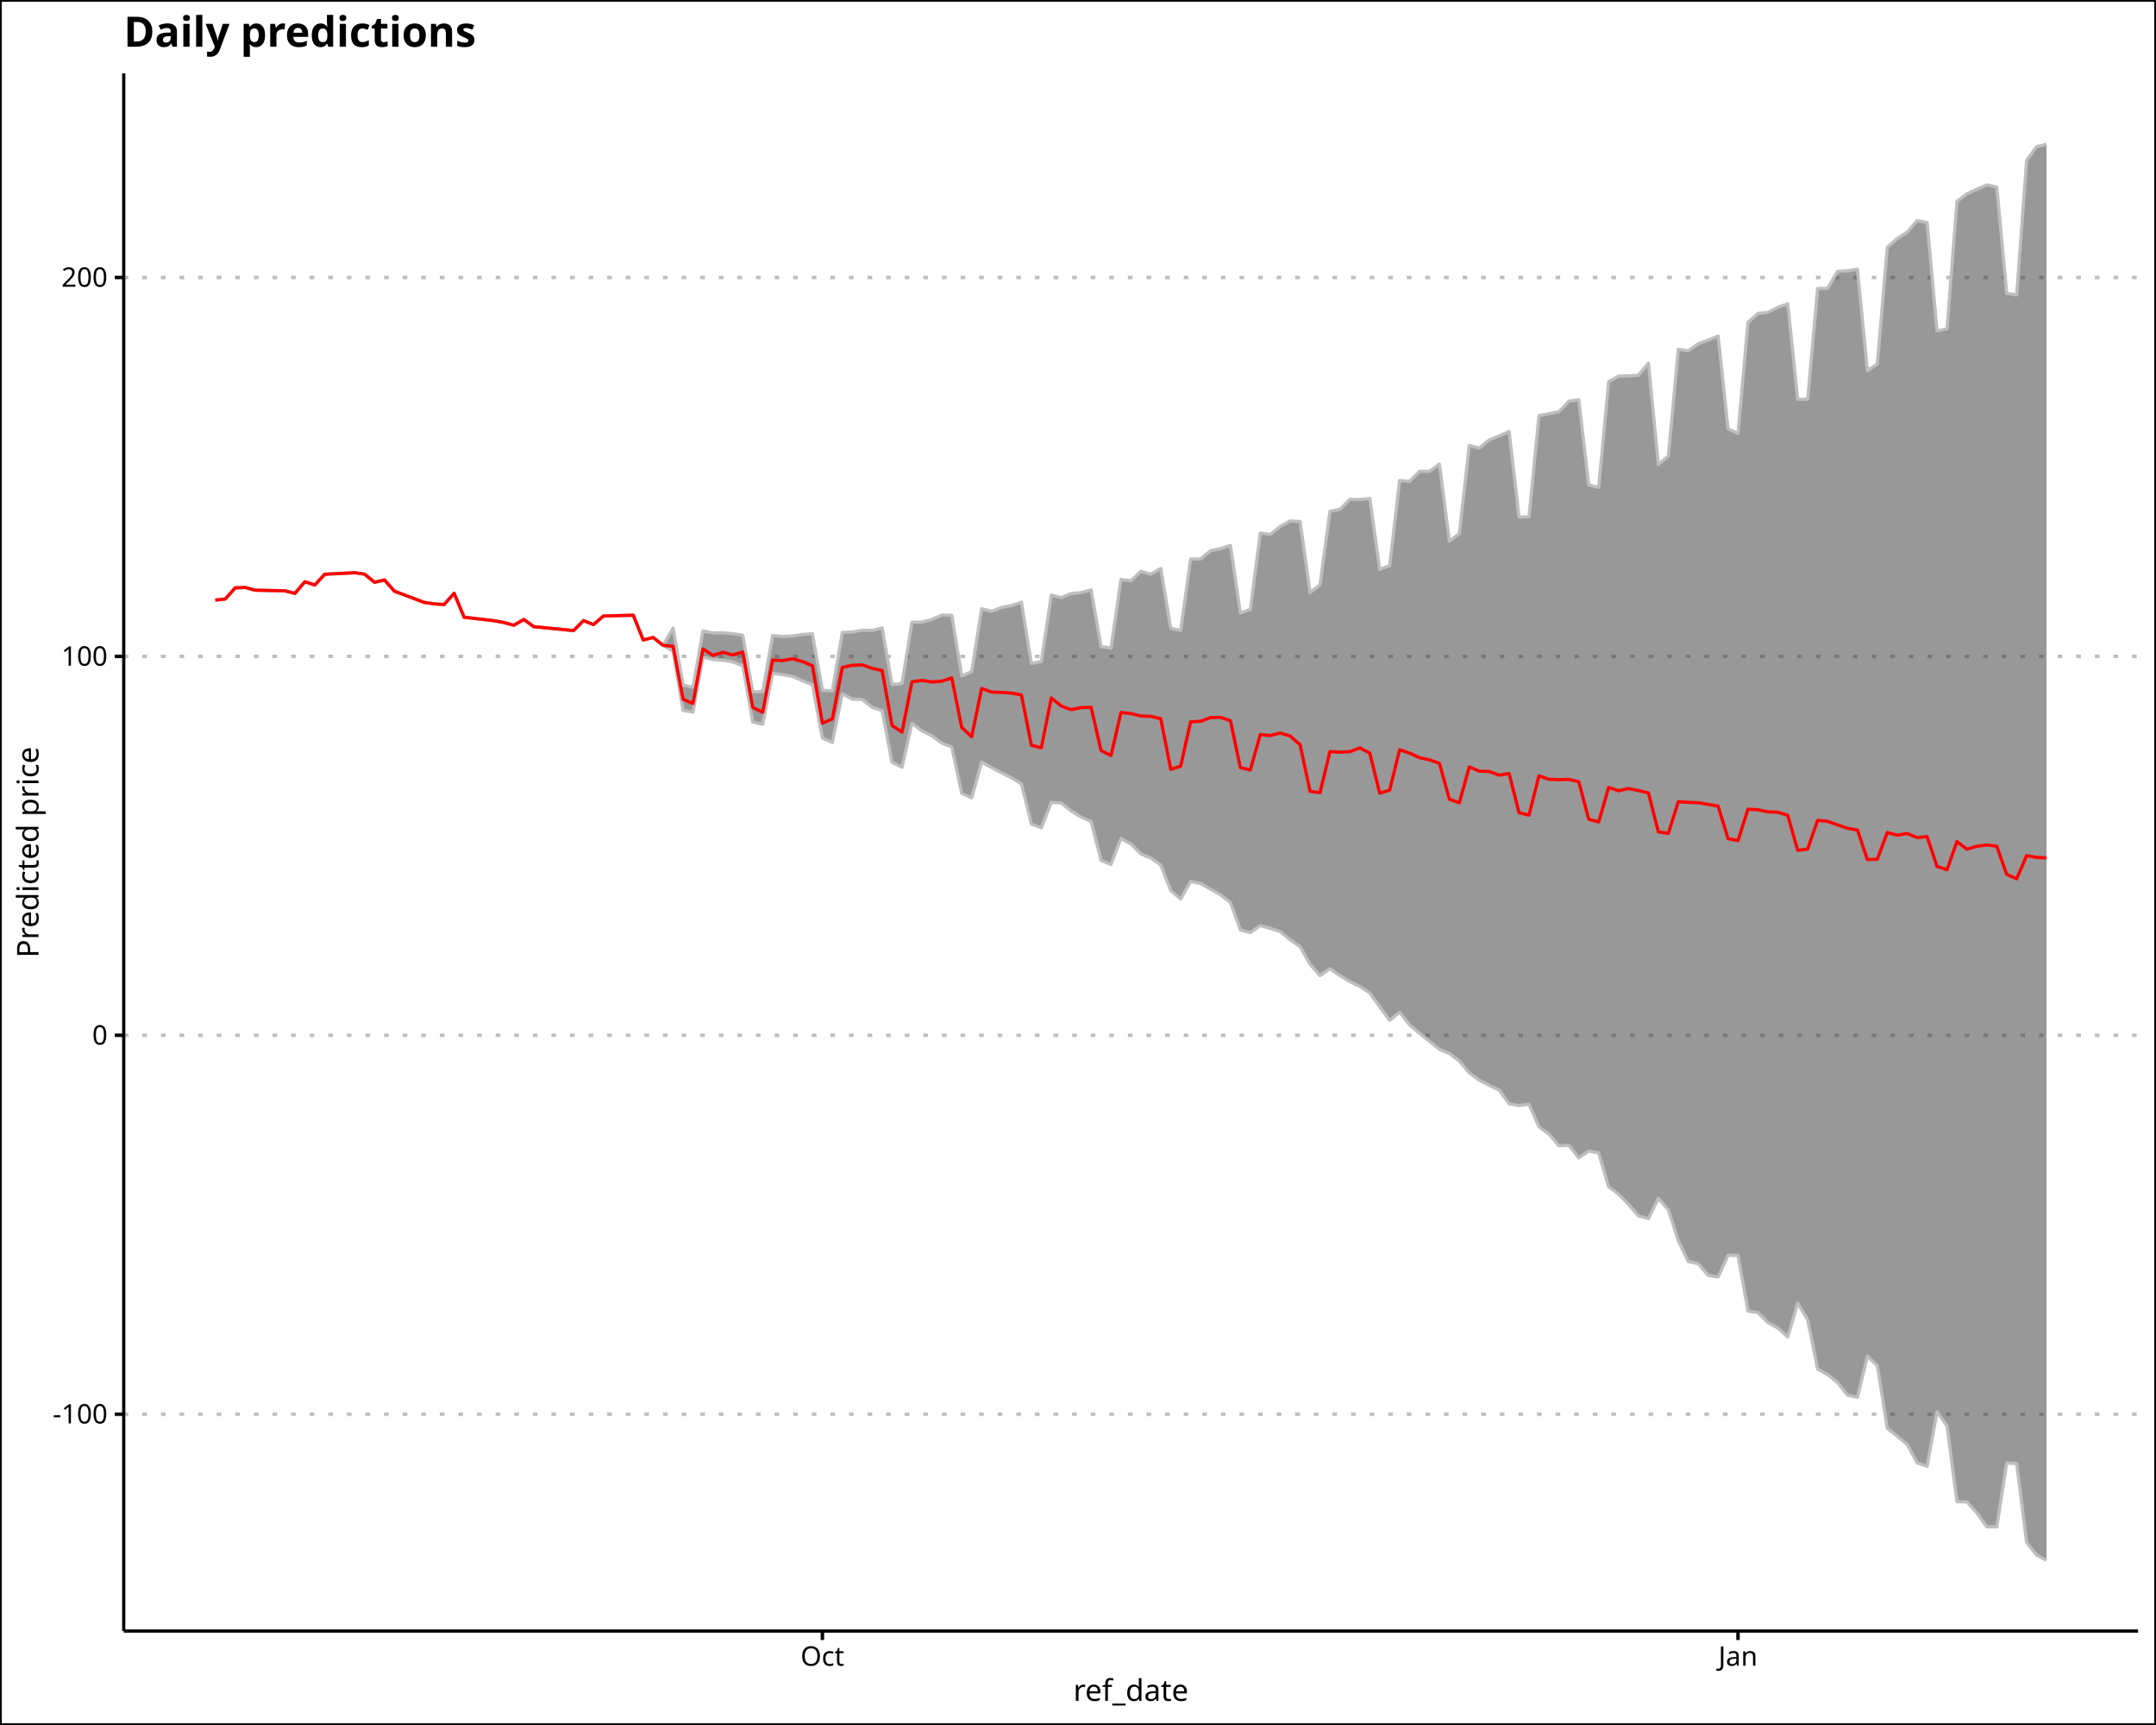
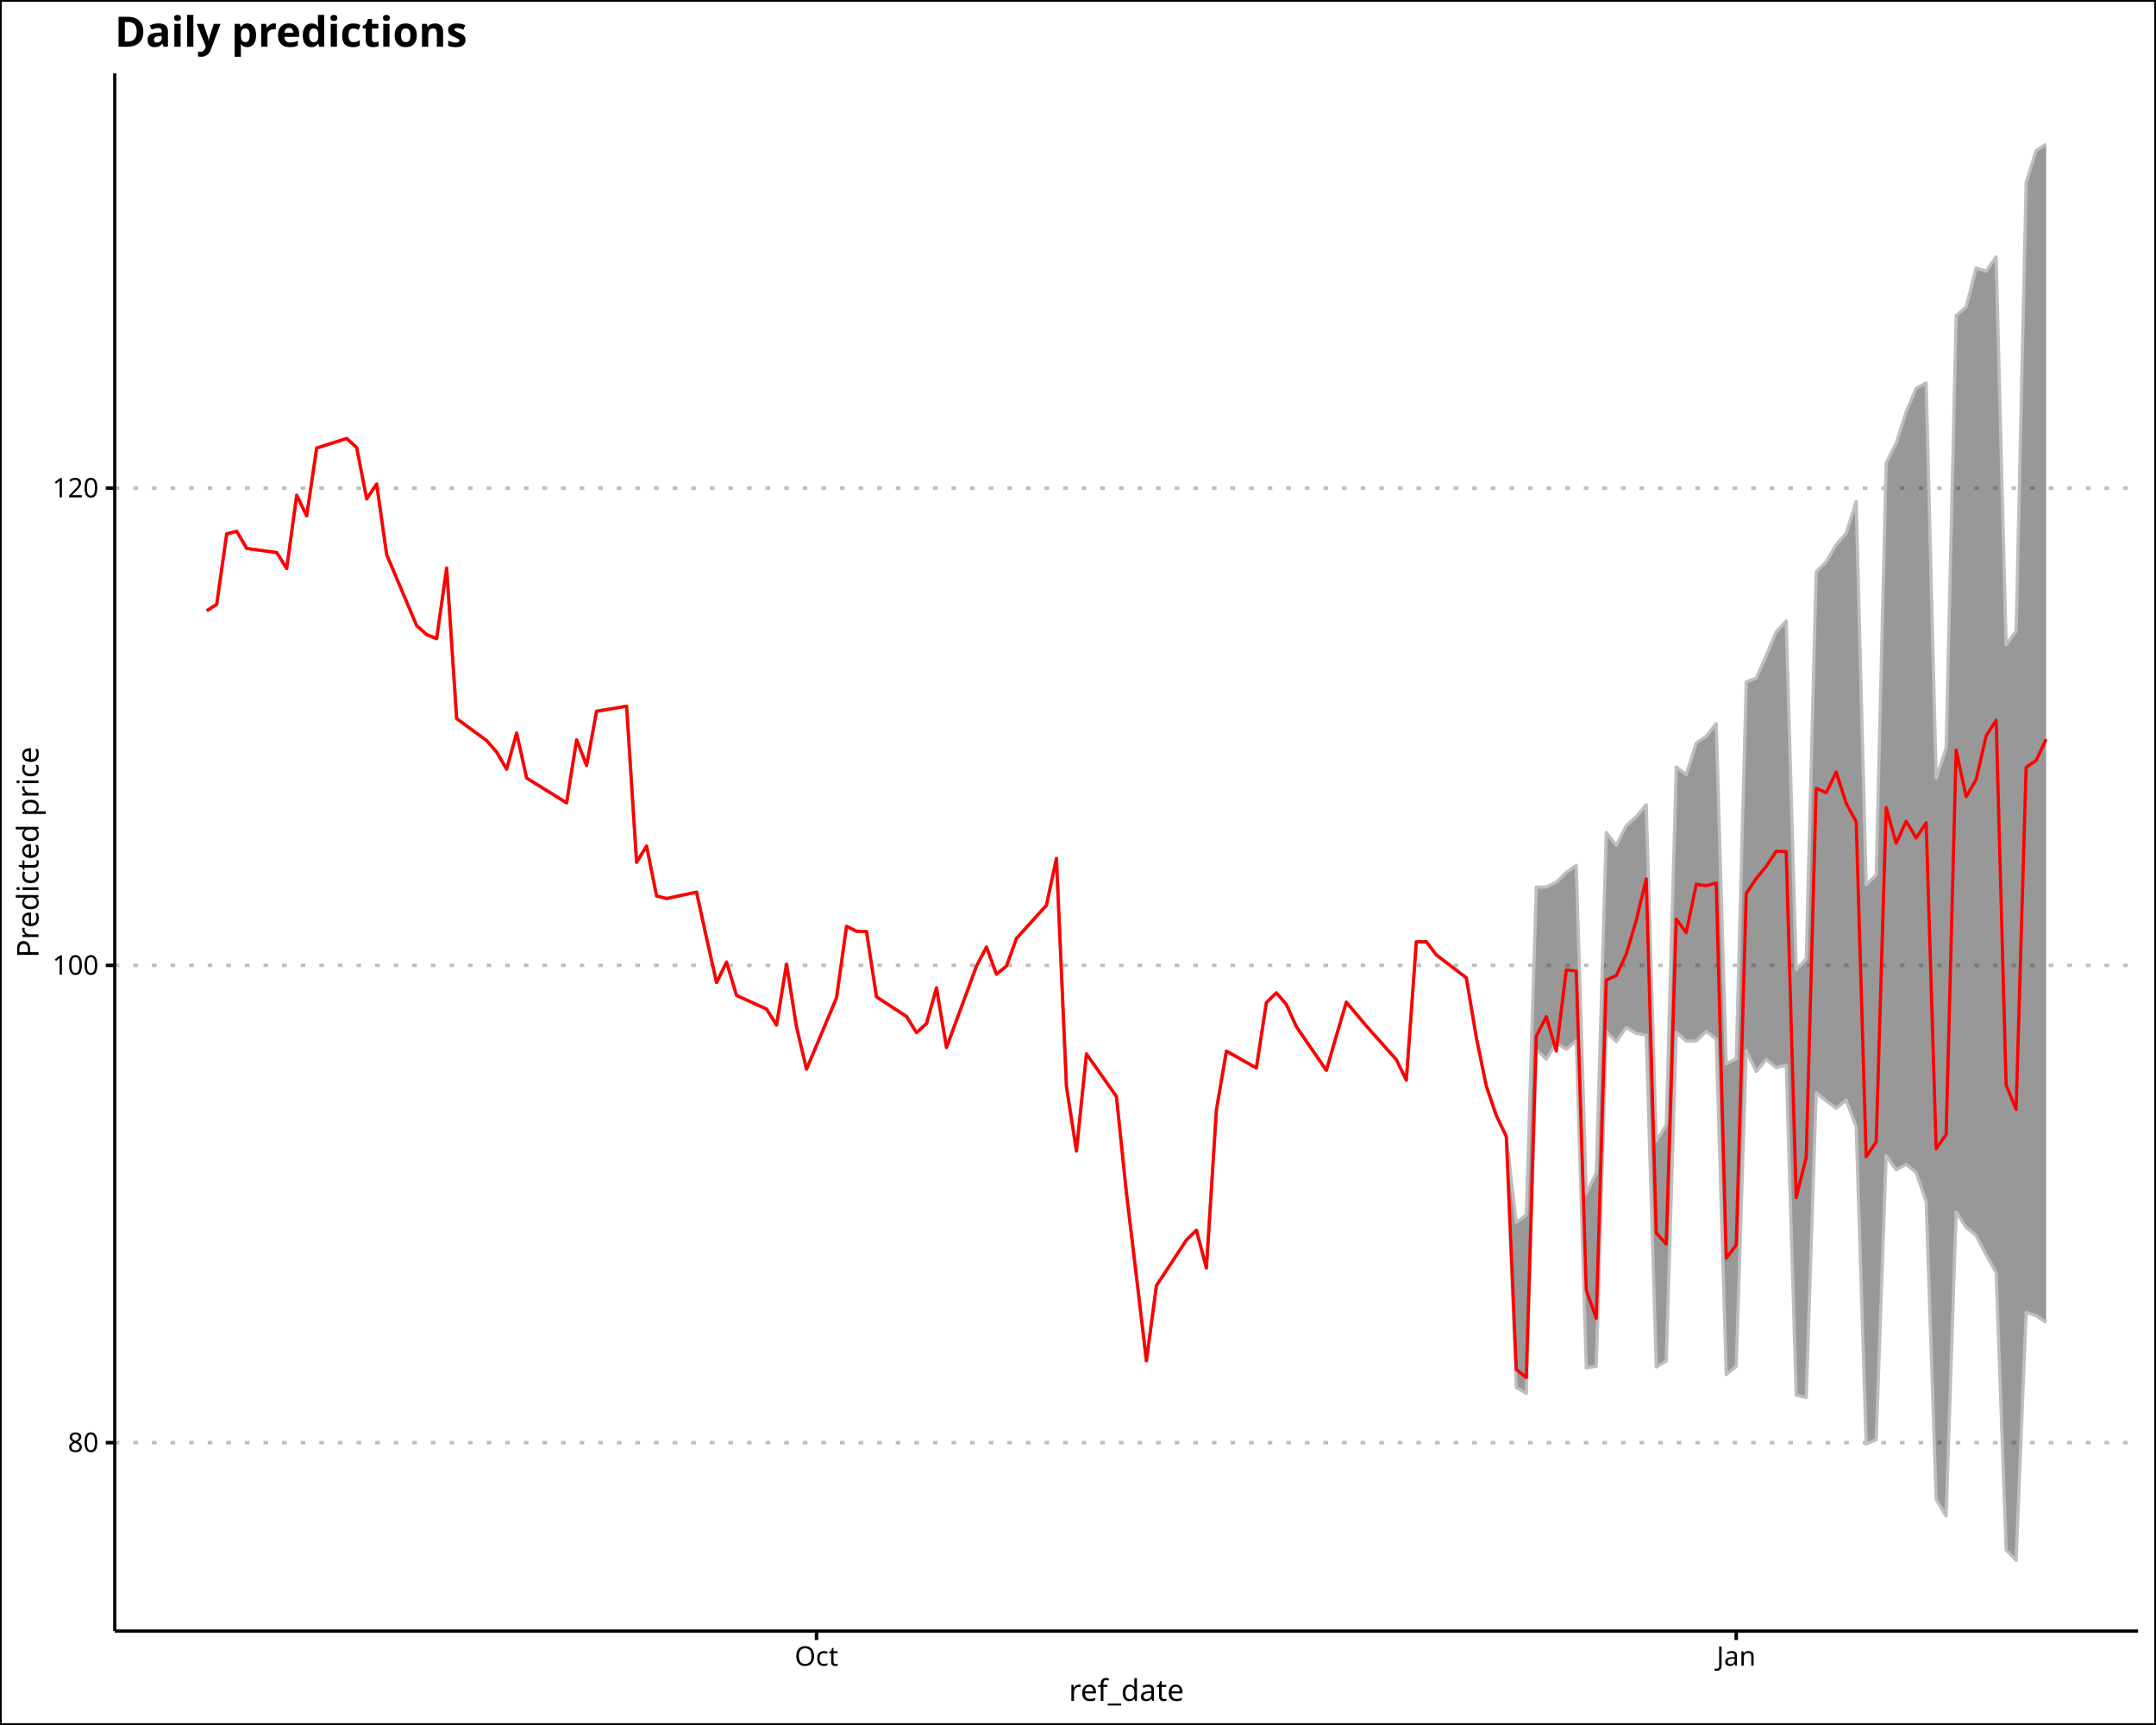
<svg xmlns="http://www.w3.org/2000/svg" class="svglite" data-engine-version="2.0" width="720.00pt" height="576.00pt" viewBox="0 0 720.00 576.00">
  <defs>
    <style type="text/css">
    .svglite line, .svglite polyline, .svglite polygon, .svglite path, .svglite rect, .svglite circle {
      fill: none;
      stroke: #000000;
      stroke-linecap: round;
      stroke-linejoin: round;
      stroke-miterlimit: 10.00;
    }
  </style>
  </defs>
  <rect width="100%" height="100%" style="stroke: none; fill: #FFFFFF;" />
  <defs>
    <clipPath id="cpMC4wMHw3MjAuMDB8MC4wMHw1NzYuMDA=">
      <rect x="0.00" y="0.00" width="720.00" height="576.00" />
    </clipPath>
  </defs>
  <g clip-path="url(#cpMC4wMHw3MjAuMDB8MC4wMHw1NzYuMDA=)">
    <rect x="-0" y="0.00" width="720.00" height="576.00" style="stroke-width: 1.16; fill: #FFFFFF;" />
  </g>
  <defs>
-     <clipPath id="cpNDEuMzJ8NzE0LjAyfDI0LjUwfDU0NC42Mw==">
-       <rect x="41.32" y="24.50" width="672.70" height="520.14" />
+     <clipPath id="cpMzguMzJ8NzE0LjAyfDI0LjUwfDU0NC42Mw==">
+       <rect x="38.32" y="24.50" width="675.70" height="520.14" />
    </clipPath>
  </defs>
-   <g clip-path="url(#cpNDEuMzJ8NzE0LjAyfDI0LjUwfDU0NC42Mw==)">
-     <polyline points="41.32,472.22 714.02,472.22 " style="stroke-width: 1.16; stroke: #BEBEBE; stroke-dasharray: 1.55,4.66; stroke-linecap: butt;" />
-     <polyline points="41.32,345.70 714.02,345.70 " style="stroke-width: 1.16; stroke: #BEBEBE; stroke-dasharray: 1.55,4.66; stroke-linecap: butt;" />
-     <polyline points="41.32,219.18 714.02,219.18 " style="stroke-width: 1.16; stroke: #BEBEBE; stroke-dasharray: 1.55,4.66; stroke-linecap: butt;" />
-     <polyline points="41.32,92.65 714.02,92.65 " style="stroke-width: 1.16; stroke: #BEBEBE; stroke-dasharray: 1.55,4.66; stroke-linecap: butt;" />
-     <polygon points="71.90,200.38 75.22,200.03 78.54,196.30 81.87,196.16 85.19,197.07 95.16,197.29 98.49,198.14 101.81,194.25 105.13,195.34 108.46,191.75 118.43,191.24 121.75,191.72 125.07,194.44 128.40,193.66 131.72,197.40 141.69,201.16 145.02,201.64 148.34,201.86 151.66,198.11 154.99,206.10 164.96,207.26 168.28,207.87 171.61,208.78 174.93,206.85 178.25,209.25 191.55,210.56 194.87,207.22 198.19,208.57 201.52,205.70 211.49,205.44 214.81,213.71 218.14,212.85 221.46,215.50 224.78,209.69 228.11,228.80 231.43,229.47 234.75,210.68 238.08,211.35 241.40,211.28 244.73,211.59 248.05,212.09 251.37,231.02 254.70,230.93 258.02,212.18 261.34,212.52 264.67,212.37 267.99,211.85 271.31,211.62 274.64,230.48 277.96,230.71 281.29,211.18 284.61,211.02 287.93,210.44 291.26,210.52 294.58,209.66 297.90,228.57 301.23,228.25 304.55,207.75 307.87,207.74 311.20,206.83 314.52,205.38 317.85,205.47 321.17,225.71 324.49,224.23 327.82,203.27 331.14,204.12 334.46,202.84 337.79,202.22 341.11,201.10 344.43,221.56 347.76,220.89 351.08,198.72 354.41,199.57 357.73,198.19 361.05,197.89 364.38,196.96 367.70,215.91 371.02,216.41 374.35,193.50 377.67,193.91 380.99,190.79 384.32,191.74 387.64,189.80 390.97,209.77 394.29,210.55 397.61,186.68 400.94,186.66 404.26,183.86 407.58,183.23 410.91,182.12 414.23,204.68 417.55,203.47 420.88,177.97 424.20,178.43 427.53,175.81 430.85,173.95 434.17,174.15 437.50,197.83 440.82,195.32 444.14,170.76 447.47,170.06 450.79,166.77 454.11,166.80 457.44,166.44 460.76,190.13 464.09,188.86 467.41,160.43 470.73,160.77 474.06,157.39 477.38,157.37 480.70,155.01 484.03,180.70 487.35,178.18 490.67,148.73 494.00,149.63 497.32,146.89 500.65,145.60 503.97,144.07 507.29,172.66 510.62,172.56 513.94,138.76 517.26,138.17 520.59,137.51 523.91,133.98 527.23,133.46 530.56,161.92 533.88,162.75 537.21,127.46 540.53,125.62 543.85,125.51 547.18,125.30 550.50,121.24 553.82,155.12 557.15,152.25 560.47,116.60 563.79,117.15 567.12,114.80 570.44,113.57 573.77,112.21 577.09,143.21 580.41,144.71 583.74,107.64 587.06,104.68 590.38,104.30 593.71,102.62 597.03,101.43 600.35,133.35 603.68,133.28 607.00,96.33 610.32,96.32 613.65,90.62 616.97,90.43 620.30,89.89 623.62,123.81 626.94,121.51 630.27,82.56 633.59,79.64 636.91,77.53 640.24,73.70 643.56,74.33 646.88,110.46 650.21,109.79 653.53,67.29 656.86,64.72 660.18,63.16 663.50,61.72 666.83,62.49 670.15,97.98 673.47,98.47 676.80,53.54 680.12,49.00 683.44,48.14 683.44,520.99 680.12,519.24 676.80,515.07 673.47,488.65 670.15,488.54 666.83,509.84 663.50,509.84 660.18,505.23 656.86,501.52 653.53,501.42 650.21,476.15 646.88,471.40 643.56,489.62 640.24,488.46 636.91,482.35 633.59,479.59 630.27,476.96 626.94,456.01 623.62,452.86 620.30,466.56 616.97,465.86 613.65,461.66 610.32,458.99 607.00,457.18 603.68,440.69 600.35,435.14 597.03,446.42 593.71,443.43 590.38,441.60 587.06,438.28 583.74,437.78 580.41,419.15 577.09,419.17 573.77,426.38 570.44,425.87 567.12,421.98 563.79,421.21 560.47,414.32 557.15,403.94 553.82,400.13 550.50,406.89 547.18,406.02 543.85,402.15 540.53,398.75 537.21,396.31 533.88,385.02 530.56,384.34 527.23,386.61 523.91,382.43 520.59,382.58 517.26,378.67 513.94,376.27 510.62,368.72 507.29,369.16 503.97,368.55 500.65,364.02 497.32,362.39 494.00,360.65 490.67,358.25 487.35,354.28 484.03,351.78 480.70,350.39 477.38,347.71 474.06,345.03 470.73,342.23 467.41,338.00 464.09,340.69 460.76,336.18 457.44,331.57 454.11,329.37 450.79,327.78 447.47,325.76 444.14,323.44 440.82,325.79 437.50,321.98 434.17,316.11 430.85,313.83 427.53,311.05 424.20,310.00 420.88,309.02 417.55,311.40 414.23,310.49 410.91,301.34 407.58,298.80 404.26,296.91 400.94,295.01 397.61,294.31 394.29,300.18 390.97,297.37 387.64,288.83 384.32,286.51 380.99,285.15 377.67,281.80 374.35,279.96 371.02,288.65 367.70,287.27 364.38,274.32 361.05,272.84 357.73,270.79 354.41,268.14 351.08,267.95 347.76,276.41 344.43,275.17 341.11,261.73 337.79,259.75 334.46,258.02 331.14,256.31 327.82,254.47 324.49,266.44 321.17,264.93 317.85,249.42 314.52,248.13 311.20,245.69 307.87,244.04 304.55,241.53 301.23,256.21 297.90,254.53 294.58,237.29 291.26,236.20 287.93,233.55 284.61,233.45 281.29,231.66 277.96,247.94 274.64,246.43 271.31,228.66 267.99,227.35 264.67,225.87 261.34,225.30 258.02,224.82 254.70,241.87 251.37,241.03 248.05,222.30 244.73,221.03 241.40,220.44 238.08,220.24 234.75,219.40 231.43,237.81 228.11,237.18 224.78,217.46 221.46,215.50 218.14,212.85 214.81,213.71 211.49,205.44 201.52,205.70 198.19,208.57 194.87,207.22 191.55,210.56 178.25,209.25 174.93,206.85 171.61,208.78 168.28,207.87 164.96,207.26 154.99,206.10 151.66,198.11 148.34,201.86 145.02,201.64 141.69,201.16 131.72,197.40 128.40,193.66 125.07,194.44 121.75,191.72 118.43,191.24 108.46,191.75 105.13,195.34 101.81,194.25 98.49,198.14 95.16,197.29 85.19,197.07 81.87,196.16 78.54,196.30 75.22,200.03 71.90,200.38 " style="stroke-width: 0.00; stroke: none; stroke-linecap: butt; fill: #333333; fill-opacity: 0.50;" />
-     <polyline points="71.90,200.38 75.22,200.03 78.54,196.30 81.87,196.16 85.19,197.07 95.16,197.29 98.49,198.14 101.81,194.25 105.13,195.34 108.46,191.75 118.43,191.24 121.75,191.72 125.07,194.44 128.40,193.66 131.72,197.40 141.69,201.16 145.02,201.64 148.34,201.86 151.66,198.11 154.99,206.10 164.96,207.26 168.28,207.87 171.61,208.78 174.93,206.85 178.25,209.25 191.55,210.56 194.87,207.22 198.19,208.57 201.52,205.70 211.49,205.44 214.81,213.71 218.14,212.85 221.46,215.50 224.78,209.69 228.11,228.80 231.43,229.47 234.75,210.68 238.08,211.35 241.40,211.28 244.73,211.59 248.05,212.09 251.37,231.02 254.70,230.93 258.02,212.18 261.34,212.52 264.67,212.37 267.99,211.85 271.31,211.62 274.64,230.48 277.96,230.71 281.29,211.18 284.61,211.02 287.93,210.44 291.26,210.52 294.58,209.66 297.90,228.57 301.23,228.25 304.55,207.75 307.87,207.74 311.20,206.83 314.52,205.38 317.85,205.47 321.17,225.71 324.49,224.23 327.82,203.27 331.14,204.12 334.46,202.84 337.79,202.22 341.11,201.10 344.43,221.56 347.76,220.89 351.08,198.72 354.41,199.57 357.73,198.19 361.05,197.89 364.38,196.96 367.70,215.91 371.02,216.41 374.35,193.50 377.67,193.91 380.99,190.79 384.32,191.74 387.64,189.80 390.97,209.77 394.29,210.55 397.61,186.68 400.94,186.66 404.26,183.86 407.58,183.23 410.91,182.12 414.23,204.68 417.55,203.47 420.88,177.97 424.20,178.43 427.53,175.81 430.85,173.95 434.17,174.15 437.50,197.83 440.82,195.32 444.14,170.76 447.47,170.06 450.79,166.77 454.11,166.80 457.44,166.44 460.76,190.13 464.09,188.86 467.41,160.43 470.73,160.77 474.06,157.39 477.38,157.37 480.70,155.01 484.03,180.70 487.35,178.18 490.67,148.73 494.00,149.63 497.32,146.89 500.65,145.60 503.97,144.07 507.29,172.66 510.62,172.56 513.94,138.76 517.26,138.17 520.59,137.51 523.91,133.98 527.23,133.46 530.56,161.92 533.88,162.75 537.21,127.46 540.53,125.62 543.85,125.51 547.18,125.30 550.50,121.24 553.82,155.12 557.15,152.25 560.47,116.60 563.79,117.15 567.12,114.80 570.44,113.57 573.77,112.21 577.09,143.21 580.41,144.71 583.74,107.64 587.06,104.68 590.38,104.30 593.71,102.62 597.03,101.43 600.35,133.35 603.68,133.28 607.00,96.33 610.32,96.32 613.65,90.62 616.97,90.43 620.30,89.89 623.62,123.81 626.94,121.51 630.27,82.56 633.59,79.64 636.91,77.53 640.24,73.70 643.56,74.33 646.88,110.46 650.21,109.79 653.53,67.29 656.86,64.72 660.18,63.16 663.50,61.72 666.83,62.49 670.15,97.98 673.47,98.47 676.80,53.54 680.12,49.00 683.44,48.14 " style="stroke-width: 1.07; stroke: none; stroke-linecap: butt;" />
-     <polyline points="683.44,520.99 680.12,519.24 676.80,515.07 673.47,488.65 670.15,488.54 666.83,509.84 663.50,509.84 660.18,505.23 656.86,501.52 653.53,501.42 650.21,476.15 646.88,471.40 643.56,489.62 640.24,488.46 636.91,482.35 633.59,479.59 630.27,476.96 626.94,456.01 623.62,452.86 620.30,466.56 616.97,465.86 613.65,461.66 610.32,458.99 607.00,457.18 603.68,440.69 600.35,435.14 597.03,446.42 593.71,443.43 590.38,441.60 587.06,438.28 583.74,437.78 580.41,419.15 577.09,419.17 573.77,426.38 570.44,425.87 567.12,421.98 563.79,421.21 560.47,414.32 557.15,403.94 553.82,400.13 550.50,406.89 547.18,406.02 543.85,402.15 540.53,398.75 537.21,396.31 533.88,385.02 530.56,384.34 527.23,386.61 523.91,382.43 520.59,382.58 517.26,378.67 513.94,376.27 510.62,368.72 507.29,369.16 503.97,368.55 500.65,364.02 497.32,362.39 494.00,360.65 490.67,358.25 487.35,354.28 484.03,351.78 480.70,350.39 477.38,347.71 474.06,345.03 470.73,342.23 467.41,338.00 464.09,340.69 460.76,336.18 457.44,331.57 454.11,329.37 450.79,327.78 447.47,325.76 444.14,323.44 440.82,325.79 437.50,321.98 434.17,316.11 430.85,313.83 427.53,311.05 424.20,310.00 420.88,309.02 417.55,311.40 414.23,310.49 410.91,301.34 407.58,298.80 404.26,296.91 400.94,295.01 397.61,294.31 394.29,300.18 390.97,297.37 387.64,288.83 384.32,286.51 380.99,285.15 377.67,281.80 374.35,279.96 371.02,288.65 367.70,287.27 364.38,274.32 361.05,272.84 357.73,270.79 354.41,268.14 351.08,267.95 347.76,276.41 344.43,275.17 341.11,261.73 337.79,259.75 334.46,258.02 331.14,256.31 327.82,254.47 324.49,266.44 321.17,264.93 317.85,249.42 314.52,248.13 311.20,245.69 307.87,244.04 304.55,241.53 301.23,256.21 297.90,254.53 294.58,237.29 291.26,236.20 287.93,233.55 284.61,233.45 281.29,231.66 277.96,247.94 274.64,246.43 271.31,228.66 267.99,227.35 264.67,225.87 261.34,225.30 258.02,224.82 254.70,241.87 251.37,241.03 248.05,222.30 244.73,221.03 241.40,220.44 238.08,220.24 234.75,219.40 231.43,237.81 228.11,237.18 224.78,217.46 221.46,215.50 218.14,212.85 214.81,213.71 211.49,205.44 201.52,205.70 198.19,208.57 194.87,207.22 191.55,210.56 178.25,209.25 174.93,206.85 171.61,208.78 168.28,207.87 164.96,207.26 154.99,206.10 151.66,198.11 148.34,201.86 145.02,201.64 141.69,201.16 131.72,197.40 128.40,193.66 125.07,194.44 121.75,191.72 118.43,191.24 108.46,191.75 105.13,195.34 101.81,194.25 98.49,198.14 95.16,197.29 85.19,197.07 81.87,196.16 78.54,196.30 75.22,200.03 71.90,200.38 " style="stroke-width: 1.07; stroke: none; stroke-linecap: butt;" />
-     <polyline points="71.90,200.38 75.22,200.03 78.54,196.30 81.87,196.16 85.19,197.07 95.16,197.29 98.49,198.14 101.81,194.25 105.13,195.34 108.46,191.75 118.43,191.24 121.75,191.72 125.07,194.44 128.40,193.66 131.72,197.40 141.69,201.16 145.02,201.64 148.34,201.86 151.66,198.11 154.99,206.10 164.96,207.26 168.28,207.87 171.61,208.78 174.93,206.85 178.25,209.25 191.55,210.56 194.87,207.22 198.19,208.57 201.52,205.70 211.49,205.44 214.81,213.71 218.14,212.85 221.46,215.50 224.78,217.46 228.11,237.18 231.43,237.81 234.75,219.40 238.08,220.24 241.40,220.44 244.73,221.03 248.05,222.30 251.37,241.03 254.70,241.87 258.02,224.82 261.34,225.30 264.67,225.87 267.99,227.35 271.31,228.66 274.64,246.43 277.96,247.94 281.29,231.66 284.61,233.45 287.93,233.55 291.26,236.20 294.58,237.29 297.90,254.53 301.23,256.21 304.55,241.53 307.87,244.04 311.20,245.69 314.52,248.13 317.85,249.42 321.17,264.93 324.49,266.44 327.82,254.47 331.14,256.31 334.46,258.02 337.79,259.75 341.11,261.73 344.43,275.17 347.76,276.41 351.08,267.95 354.41,268.14 357.73,270.79 361.05,272.84 364.38,274.32 367.70,287.27 371.02,288.65 374.35,279.96 377.67,281.80 380.99,285.15 384.32,286.51 387.64,288.83 390.97,297.37 394.29,300.18 397.61,294.31 400.94,295.01 404.26,296.91 407.58,298.80 410.91,301.34 414.23,310.49 417.55,311.40 420.88,309.02 424.20,310.00 427.53,311.05 430.85,313.83 434.17,316.11 437.50,321.98 440.82,325.79 444.14,323.44 447.47,325.76 450.79,327.78 454.11,329.37 457.44,331.57 460.76,336.18 464.09,340.69 467.41,338.00 470.73,342.23 474.06,345.03 477.38,347.71 480.70,350.39 484.03,351.78 487.35,354.28 490.67,358.25 494.00,360.65 497.32,362.39 500.65,364.02 503.97,368.55 507.29,369.16 510.62,368.72 513.94,376.27 517.26,378.67 520.59,382.58 523.91,382.43 527.23,386.61 530.56,384.34 533.88,385.02 537.21,396.31 540.53,398.75 543.85,402.15 547.18,406.02 550.50,406.89 553.82,400.13 557.15,403.94 560.47,414.32 563.79,421.21 567.12,421.98 570.44,425.87 573.77,426.38 577.09,419.17 580.41,419.15 583.74,437.78 587.06,438.28 590.38,441.60 593.71,443.43 597.03,446.42 600.35,435.14 603.68,440.69 607.00,457.18 610.32,458.99 613.65,461.66 616.97,465.86 620.30,466.56 623.62,452.86 626.94,456.01 630.27,476.96 633.59,479.59 636.91,482.35 640.24,488.46 643.56,489.62 646.88,471.40 650.21,476.15 653.53,501.42 656.86,501.52 660.18,505.23 663.50,509.84 666.83,509.84 670.15,488.54 673.47,488.65 676.80,515.07 680.12,519.24 683.44,520.99 " style="stroke-width: 1.07; stroke: #BEBEBE; stroke-linecap: butt;" />
-     <polyline points="71.90,200.38 75.22,200.03 78.54,196.30 81.87,196.16 85.19,197.07 95.16,197.29 98.49,198.14 101.81,194.25 105.13,195.34 108.46,191.75 118.43,191.24 121.75,191.72 125.07,194.44 128.40,193.66 131.72,197.40 141.69,201.16 145.02,201.64 148.34,201.86 151.66,198.11 154.99,206.10 164.96,207.26 168.28,207.87 171.61,208.78 174.93,206.85 178.25,209.25 191.55,210.56 194.87,207.22 198.19,208.57 201.52,205.70 211.49,205.44 214.81,213.71 218.14,212.85 221.46,215.50 224.78,209.69 228.11,228.80 231.43,229.47 234.75,210.68 238.08,211.35 241.40,211.28 244.73,211.59 248.05,212.09 251.37,231.02 254.70,230.93 258.02,212.18 261.34,212.52 264.67,212.37 267.99,211.85 271.31,211.62 274.64,230.48 277.96,230.71 281.29,211.18 284.61,211.02 287.93,210.44 291.26,210.52 294.58,209.66 297.90,228.57 301.23,228.25 304.55,207.75 307.87,207.74 311.20,206.83 314.52,205.38 317.85,205.47 321.17,225.71 324.49,224.23 327.82,203.27 331.14,204.12 334.46,202.84 337.79,202.22 341.11,201.10 344.43,221.56 347.76,220.89 351.08,198.72 354.41,199.57 357.73,198.19 361.05,197.89 364.38,196.96 367.70,215.91 371.02,216.41 374.35,193.50 377.67,193.91 380.99,190.79 384.32,191.74 387.64,189.80 390.97,209.77 394.29,210.55 397.61,186.68 400.94,186.66 404.26,183.86 407.58,183.23 410.91,182.12 414.23,204.68 417.55,203.47 420.88,177.97 424.20,178.43 427.53,175.81 430.85,173.95 434.17,174.15 437.50,197.83 440.82,195.32 444.14,170.76 447.47,170.06 450.79,166.77 454.11,166.80 457.44,166.44 460.76,190.13 464.09,188.86 467.41,160.43 470.73,160.77 474.06,157.39 477.38,157.37 480.70,155.01 484.03,180.70 487.35,178.18 490.67,148.73 494.00,149.63 497.32,146.89 500.65,145.60 503.97,144.07 507.29,172.66 510.62,172.56 513.94,138.76 517.26,138.17 520.59,137.51 523.91,133.98 527.23,133.46 530.56,161.92 533.88,162.75 537.21,127.46 540.53,125.62 543.85,125.51 547.18,125.30 550.50,121.24 553.82,155.12 557.15,152.25 560.47,116.60 563.79,117.15 567.12,114.80 570.44,113.57 573.77,112.21 577.09,143.21 580.41,144.71 583.74,107.64 587.06,104.68 590.38,104.30 593.71,102.62 597.03,101.43 600.35,133.35 603.68,133.28 607.00,96.33 610.32,96.32 613.65,90.62 616.97,90.43 620.30,89.89 623.62,123.81 626.94,121.51 630.27,82.56 633.59,79.64 636.91,77.53 640.24,73.70 643.56,74.33 646.88,110.46 650.21,109.79 653.53,67.29 656.86,64.72 660.18,63.16 663.50,61.72 666.83,62.49 670.15,97.98 673.47,98.47 676.80,53.54 680.12,49.00 683.44,48.14 " style="stroke-width: 1.07; stroke: #BEBEBE; stroke-linecap: butt;" />
-     <polyline points="71.90,200.38 75.22,200.03 78.54,196.30 81.87,196.16 85.19,197.07 95.16,197.29 98.49,198.14 101.81,194.25 105.13,195.34 108.46,191.75 118.43,191.24 121.75,191.72 125.07,194.44 128.40,193.66 131.72,197.40 141.69,201.16 145.02,201.64 148.34,201.86 151.66,198.11 154.99,206.10 164.96,207.26 168.28,207.87 171.61,208.78 174.93,206.85 178.25,209.25 191.55,210.56 194.87,207.22 198.19,208.57 201.52,205.70 211.49,205.44 214.81,213.71 218.14,212.85 221.46,215.50 224.78,215.81 228.11,233.52 231.43,234.89 234.75,216.68 238.08,218.84 241.40,217.79 244.73,218.72 248.05,217.69 251.37,236.24 254.70,237.83 258.02,220.41 261.34,220.57 264.67,219.97 267.99,220.89 271.31,222.30 274.64,241.49 277.96,240.06 281.29,222.88 284.61,222.16 287.93,222.01 291.26,223.17 294.58,223.87 297.90,242.24 301.23,244.46 304.55,227.68 307.87,227.21 311.20,227.70 314.52,227.48 317.85,226.35 321.17,242.90 324.49,246.01 327.82,229.88 331.14,231.10 334.46,231.21 337.79,231.44 341.11,232.04 344.43,248.84 347.76,249.71 351.08,233.05 354.41,235.74 357.73,236.96 361.05,236.29 364.38,236.18 367.70,250.61 371.02,252.29 374.35,237.90 377.67,238.27 380.99,239.09 384.32,239.20 387.64,239.99 390.97,256.88 394.29,255.83 397.61,241.03 400.94,240.85 404.26,239.62 407.58,239.53 410.91,240.65 414.23,256.31 417.55,257.09 420.88,245.26 424.20,245.63 427.53,244.77 430.85,245.77 434.17,248.70 437.50,264.22 440.82,264.69 444.14,250.94 447.47,251.16 450.79,250.99 454.11,249.72 457.44,251.45 460.76,264.85 464.09,263.83 467.41,250.33 470.73,251.48 474.06,253.00 477.38,253.73 480.70,254.87 484.03,266.87 487.35,268.06 490.67,256.08 494.00,257.50 497.32,257.60 500.65,258.83 503.97,258.27 507.29,271.39 510.62,272.18 513.94,259.04 517.26,260.21 520.59,260.34 523.91,260.25 527.23,261.04 530.56,273.55 533.88,274.45 537.21,262.94 540.53,264.04 543.85,263.29 547.18,263.98 550.50,264.76 553.82,277.77 557.15,278.28 560.47,267.70 563.79,267.92 567.12,268.04 570.44,268.59 573.77,269.17 577.09,280.03 580.41,280.70 583.74,270.21 587.06,270.39 590.38,271.07 593.71,271.21 597.03,272.24 600.35,283.93 603.68,283.51 607.00,273.92 610.32,274.26 613.65,275.42 616.97,276.58 620.30,277.15 623.62,287.03 626.94,286.90 630.27,277.99 633.59,278.89 636.91,278.30 640.24,279.71 643.56,279.35 646.88,289.31 650.21,290.42 653.53,281.01 656.86,283.55 660.18,282.57 663.50,282.14 666.83,282.57 670.15,291.96 673.47,293.42 676.80,285.71 680.12,286.30 683.44,286.45 " style="stroke-width: 1.07; stroke: #FF0000; stroke-linecap: butt;" />
+   <g clip-path="url(#cpMzguMzJ8NzE0LjAyfDI0LjUwfDU0NC42Mw==)">
+     <polyline points="38.32,481.72 714.02,481.72 " style="stroke-width: 1.16; stroke: #BEBEBE; stroke-dasharray: 1.55,4.66; stroke-linecap: butt;" />
+     <polyline points="38.32,322.35 714.02,322.35 " style="stroke-width: 1.16; stroke: #BEBEBE; stroke-dasharray: 1.55,4.66; stroke-linecap: butt;" />
+     <polyline points="38.32,162.98 714.02,162.98 " style="stroke-width: 1.16; stroke: #BEBEBE; stroke-dasharray: 1.55,4.66; stroke-linecap: butt;" />
+     <polygon points="69.04,203.94 72.37,201.79 75.71,178.28 79.05,177.41 82.39,183.14 92.40,184.50 95.74,189.84 99.08,165.37 102.42,172.23 105.76,149.60 115.77,146.41 119.11,149.44 122.45,166.57 125.79,161.63 129.13,185.22 139.14,208.88 142.48,211.91 145.82,213.26 149.16,189.68 152.50,239.96 162.51,247.29 165.85,251.12 169.19,256.85 172.53,244.74 175.87,259.80 189.22,268.09 192.56,247.05 195.90,255.58 199.23,237.49 209.25,235.82 212.59,287.93 215.93,282.51 219.27,299.17 222.60,300.04 232.62,297.89 235.96,313.27 239.30,328.09 242.63,321.24 245.97,332.39 255.99,336.94 259.33,342.27 262.66,321.95 266.00,342.91 269.34,357.02 279.36,333.19 282.70,309.29 286.03,310.96 289.37,311.04 292.71,332.87 302.73,339.41 306.06,344.82 309.40,341.80 312.74,329.84 316.08,349.77 326.10,322.59 329.43,316.22 332.77,325.30 336.11,322.59 339.45,313.35 349.46,302.27 352.80,286.65 356.14,362.75 359.48,384.35 362.82,351.92 372.83,366.10 376.17,398.29 379.51,426.18 382.85,454.39 386.19,429.29 396.20,414.07 399.54,410.80 402.88,423.39 406.22,370.64 409.56,350.96 419.57,356.62 422.91,334.78 426.25,331.52 429.59,335.42 432.93,342.83 442.94,357.41 446.28,345.86 449.62,334.62 456.29,342.59 466.31,353.83 469.65,360.68 472.99,314.46 476.33,314.46 479.66,318.85 489.68,326.50 493.02,346.42 496.36,362.67 499.69,372.48 503.03,379.49 506.37,408.22 509.71,405.62 513.05,296.21 516.39,296.21 519.73,294.58 523.06,291.33 526.40,288.97 529.74,398.54 533.08,391.63 536.42,277.95 539.76,282.27 543.09,275.72 546.43,272.69 549.77,268.72 553.11,381.05 556.45,375.59 559.79,256.13 563.12,258.68 566.46,248.12 569.80,245.84 573.14,241.66 576.48,355.25 579.82,353.51 583.16,227.66 586.49,226.48 589.83,218.91 593.17,210.98 596.51,207.39 599.85,323.75 603.19,320.16 606.52,190.96 609.86,187.59 613.20,181.88 616.54,178.06 619.88,167.45 623.22,295.37 626.56,292.16 629.89,154.56 633.23,148.02 636.57,137.53 639.91,129.66 643.25,127.86 646.59,259.82 649.92,249.68 653.26,105.35 656.60,102.51 659.94,89.48 663.28,90.57 666.62,85.79 669.95,215.26 673.29,210.75 676.63,60.93 679.97,50.32 683.31,48.14 683.31,441.58 679.97,439.30 676.63,438.25 673.29,520.99 669.95,517.56 666.62,424.95 663.28,419.00 659.94,412.58 656.60,409.79 653.26,404.74 649.92,506.26 646.59,500.69 643.25,401.30 639.91,391.53 636.57,388.81 633.23,390.60 629.89,385.90 626.56,480.73 623.22,482.19 619.88,376.29 616.54,367.32 613.20,370.08 609.86,367.59 606.52,364.87 603.19,466.67 599.85,465.84 596.51,355.65 593.17,356.50 589.83,353.75 586.49,357.77 583.16,350.80 579.82,456.19 576.48,458.97 573.14,346.89 569.80,344.40 566.46,347.55 563.12,347.63 559.79,344.64 556.45,454.46 553.11,456.45 549.77,345.68 546.43,345.09 543.09,343.10 539.76,347.81 536.42,344.51 533.08,456.22 529.74,456.75 526.40,347.46 523.06,350.38 519.73,348.25 516.39,353.69 513.05,350.37 509.71,465.26 506.37,463.32 503.03,379.49 499.69,372.48 496.36,362.67 493.02,346.42 489.68,326.50 479.66,318.85 476.33,314.46 472.99,314.46 469.65,360.68 466.31,353.83 456.29,342.59 449.62,334.62 446.28,345.86 442.94,357.41 432.93,342.83 429.59,335.42 426.25,331.52 422.91,334.78 419.57,356.62 409.56,350.96 406.22,370.64 402.88,423.39 399.54,410.80 396.20,414.07 386.19,429.29 382.85,454.39 379.51,426.18 376.17,398.29 372.83,366.10 362.82,351.92 359.48,384.35 356.14,362.75 352.80,286.65 349.46,302.27 339.45,313.35 336.11,322.59 332.77,325.30 329.43,316.22 326.10,322.59 316.08,349.77 312.74,329.84 309.40,341.80 306.06,344.82 302.73,339.41 292.71,332.87 289.37,311.04 286.03,310.96 282.70,309.29 279.36,333.19 269.34,357.02 266.00,342.91 262.66,321.95 259.33,342.27 255.99,336.94 245.97,332.39 242.63,321.24 239.30,328.09 235.96,313.27 232.62,297.89 222.60,300.04 219.27,299.17 215.93,282.51 212.59,287.93 209.25,235.82 199.23,237.49 195.90,255.58 192.56,247.05 189.22,268.09 175.87,259.80 172.53,244.74 169.19,256.85 165.85,251.12 162.51,247.29 152.50,239.96 149.16,189.68 145.82,213.26 142.48,211.91 139.14,208.88 129.13,185.22 125.79,161.63 122.45,166.57 119.11,149.44 115.77,146.41 105.76,149.60 102.42,172.23 99.08,165.37 95.74,189.84 92.40,184.50 82.39,183.14 79.05,177.41 75.71,178.28 72.37,201.79 69.04,203.94 " style="stroke-width: 0.00; stroke: none; stroke-linecap: butt; fill: #333333; fill-opacity: 0.50;" />
+     <polyline points="69.04,203.94 72.37,201.79 75.71,178.28 79.05,177.41 82.39,183.14 92.40,184.50 95.74,189.84 99.08,165.37 102.42,172.23 105.76,149.60 115.77,146.41 119.11,149.44 122.45,166.57 125.79,161.63 129.13,185.22 139.14,208.88 142.48,211.91 145.82,213.26 149.16,189.68 152.50,239.96 162.51,247.29 165.85,251.12 169.19,256.85 172.53,244.74 175.87,259.80 189.22,268.09 192.56,247.05 195.90,255.58 199.23,237.49 209.25,235.82 212.59,287.93 215.93,282.51 219.27,299.17 222.60,300.04 232.62,297.89 235.96,313.27 239.30,328.09 242.63,321.24 245.97,332.39 255.99,336.94 259.33,342.27 262.66,321.95 266.00,342.91 269.34,357.02 279.36,333.19 282.70,309.29 286.03,310.96 289.37,311.04 292.71,332.87 302.73,339.41 306.06,344.82 309.40,341.80 312.74,329.84 316.08,349.77 326.10,322.59 329.43,316.22 332.77,325.30 336.11,322.59 339.45,313.35 349.46,302.27 352.80,286.65 356.14,362.75 359.48,384.35 362.82,351.92 372.83,366.10 376.17,398.29 379.51,426.18 382.85,454.39 386.19,429.29 396.20,414.07 399.54,410.80 402.88,423.39 406.22,370.64 409.56,350.96 419.57,356.62 422.91,334.78 426.25,331.52 429.59,335.42 432.93,342.83 442.94,357.41 446.28,345.86 449.62,334.62 456.29,342.59 466.31,353.83 469.65,360.68 472.99,314.46 476.33,314.46 479.66,318.85 489.68,326.50 493.02,346.42 496.36,362.67 499.69,372.48 503.03,379.49 506.37,408.22 509.71,405.62 513.05,296.21 516.39,296.21 519.73,294.58 523.06,291.33 526.40,288.97 529.74,398.54 533.08,391.63 536.42,277.95 539.76,282.27 543.09,275.72 546.43,272.69 549.77,268.72 553.11,381.05 556.45,375.59 559.79,256.13 563.12,258.68 566.46,248.12 569.80,245.84 573.14,241.66 576.48,355.25 579.82,353.51 583.16,227.66 586.49,226.48 589.83,218.91 593.17,210.98 596.51,207.39 599.85,323.75 603.19,320.16 606.52,190.96 609.86,187.59 613.20,181.88 616.54,178.06 619.88,167.45 623.22,295.37 626.56,292.16 629.89,154.56 633.23,148.02 636.57,137.53 639.91,129.66 643.25,127.86 646.59,259.82 649.92,249.68 653.26,105.35 656.60,102.51 659.94,89.48 663.28,90.57 666.62,85.79 669.95,215.26 673.29,210.75 676.63,60.93 679.97,50.32 683.31,48.14 " style="stroke-width: 1.07; stroke: none; stroke-linecap: butt;" />
+     <polyline points="683.31,441.58 679.97,439.30 676.63,438.25 673.29,520.99 669.95,517.56 666.62,424.95 663.28,419.00 659.94,412.58 656.60,409.79 653.26,404.74 649.92,506.26 646.59,500.69 643.25,401.30 639.91,391.53 636.57,388.81 633.23,390.60 629.89,385.90 626.56,480.73 623.22,482.19 619.88,376.29 616.54,367.32 613.20,370.08 609.86,367.59 606.52,364.87 603.19,466.67 599.85,465.84 596.51,355.65 593.17,356.50 589.83,353.75 586.49,357.77 583.16,350.80 579.82,456.19 576.48,458.97 573.14,346.89 569.80,344.40 566.46,347.55 563.12,347.63 559.79,344.64 556.45,454.46 553.11,456.45 549.77,345.68 546.43,345.09 543.09,343.10 539.76,347.81 536.42,344.51 533.08,456.22 529.74,456.75 526.40,347.46 523.06,350.38 519.73,348.25 516.39,353.69 513.05,350.37 509.71,465.26 506.37,463.32 503.03,379.49 499.69,372.48 496.36,362.67 493.02,346.42 489.68,326.50 479.66,318.85 476.33,314.46 472.99,314.46 469.65,360.68 466.31,353.83 456.29,342.59 449.62,334.62 446.28,345.86 442.94,357.41 432.93,342.83 429.59,335.42 426.25,331.52 422.91,334.78 419.57,356.62 409.56,350.96 406.22,370.64 402.88,423.39 399.54,410.80 396.20,414.07 386.19,429.29 382.85,454.39 379.51,426.18 376.17,398.29 372.83,366.10 362.82,351.92 359.48,384.35 356.14,362.75 352.80,286.65 349.46,302.27 339.45,313.35 336.11,322.59 332.77,325.30 329.43,316.22 326.10,322.59 316.08,349.77 312.74,329.84 309.40,341.80 306.06,344.82 302.73,339.41 292.71,332.87 289.37,311.04 286.03,310.96 282.70,309.29 279.36,333.19 269.34,357.02 266.00,342.91 262.66,321.95 259.33,342.27 255.99,336.94 245.97,332.39 242.63,321.24 239.30,328.09 235.96,313.27 232.62,297.89 222.60,300.04 219.27,299.17 215.93,282.51 212.59,287.93 209.25,235.82 199.23,237.49 195.90,255.58 192.56,247.05 189.22,268.09 175.87,259.80 172.53,244.74 169.19,256.85 165.85,251.12 162.51,247.29 152.50,239.96 149.16,189.68 145.82,213.26 142.48,211.91 139.14,208.88 129.13,185.22 125.79,161.63 122.45,166.57 119.11,149.44 115.77,146.41 105.76,149.60 102.42,172.23 99.08,165.37 95.74,189.84 92.40,184.50 82.39,183.14 79.05,177.41 75.71,178.28 72.37,201.79 69.04,203.94 " style="stroke-width: 1.07; stroke: none; stroke-linecap: butt;" />
+     <polyline points="69.04,203.94 72.37,201.79 75.71,178.28 79.05,177.41 82.39,183.14 92.40,184.50 95.74,189.84 99.08,165.37 102.42,172.23 105.76,149.60 115.77,146.41 119.11,149.44 122.45,166.57 125.79,161.63 129.13,185.22 139.14,208.88 142.48,211.91 145.82,213.26 149.16,189.68 152.50,239.96 162.51,247.29 165.85,251.12 169.19,256.85 172.53,244.74 175.87,259.80 189.22,268.09 192.56,247.05 195.90,255.58 199.23,237.49 209.25,235.82 212.59,287.93 215.93,282.51 219.27,299.17 222.60,300.04 232.62,297.89 235.96,313.27 239.30,328.09 242.63,321.24 245.97,332.39 255.99,336.94 259.33,342.27 262.66,321.95 266.00,342.91 269.34,357.02 279.36,333.19 282.70,309.29 286.03,310.96 289.37,311.04 292.71,332.87 302.73,339.41 306.06,344.82 309.40,341.80 312.74,329.84 316.08,349.77 326.10,322.59 329.43,316.22 332.77,325.30 336.11,322.59 339.45,313.35 349.46,302.27 352.80,286.65 356.14,362.75 359.48,384.35 362.82,351.92 372.83,366.10 376.17,398.29 379.51,426.18 382.85,454.39 386.19,429.29 396.20,414.07 399.54,410.80 402.88,423.39 406.22,370.64 409.56,350.96 419.57,356.62 422.91,334.78 426.25,331.52 429.59,335.42 432.93,342.83 442.94,357.41 446.28,345.86 449.62,334.62 456.29,342.59 466.31,353.83 469.65,360.68 472.99,314.46 476.33,314.46 479.66,318.85 489.68,326.50 493.02,346.42 496.36,362.67 499.69,372.48 503.03,379.49 506.37,463.32 509.71,465.26 513.05,350.37 516.39,353.69 519.73,348.25 523.06,350.38 526.40,347.46 529.74,456.75 533.08,456.22 536.42,344.51 539.76,347.81 543.09,343.10 546.43,345.09 549.77,345.68 553.11,456.45 556.45,454.46 559.79,344.64 563.12,347.63 566.46,347.55 569.80,344.40 573.14,346.89 576.48,458.97 579.82,456.19 583.16,350.80 586.49,357.77 589.83,353.75 593.17,356.50 596.51,355.65 599.85,465.84 603.19,466.67 606.52,364.87 609.86,367.59 613.20,370.08 616.54,367.32 619.88,376.29 623.22,482.19 626.56,480.73 629.89,385.90 633.23,390.60 636.57,388.81 639.91,391.53 643.25,401.30 646.59,500.69 649.92,506.26 653.26,404.74 656.60,409.79 659.94,412.58 663.28,419.00 666.62,424.95 669.95,517.56 673.29,520.99 676.63,438.25 679.97,439.30 683.31,441.58 " style="stroke-width: 1.07; stroke: #BEBEBE; stroke-linecap: butt;" />
+     <polyline points="69.04,203.94 72.37,201.79 75.71,178.28 79.05,177.41 82.39,183.14 92.40,184.50 95.74,189.84 99.08,165.37 102.42,172.23 105.76,149.60 115.77,146.41 119.11,149.44 122.45,166.57 125.79,161.63 129.13,185.22 139.14,208.88 142.48,211.91 145.82,213.26 149.16,189.68 152.50,239.96 162.51,247.29 165.85,251.12 169.19,256.85 172.53,244.74 175.87,259.80 189.22,268.09 192.56,247.05 195.90,255.58 199.23,237.49 209.25,235.82 212.59,287.93 215.93,282.51 219.27,299.17 222.60,300.04 232.62,297.89 235.96,313.27 239.30,328.09 242.63,321.24 245.97,332.39 255.99,336.94 259.33,342.27 262.66,321.95 266.00,342.91 269.34,357.02 279.36,333.19 282.70,309.29 286.03,310.96 289.37,311.04 292.71,332.87 302.73,339.41 306.06,344.82 309.40,341.80 312.74,329.84 316.08,349.77 326.10,322.59 329.43,316.22 332.77,325.30 336.11,322.59 339.45,313.35 349.46,302.27 352.80,286.65 356.14,362.75 359.48,384.35 362.82,351.92 372.83,366.10 376.17,398.29 379.51,426.18 382.85,454.39 386.19,429.29 396.20,414.07 399.54,410.80 402.88,423.39 406.22,370.64 409.56,350.96 419.57,356.62 422.91,334.78 426.25,331.52 429.59,335.42 432.93,342.83 442.94,357.41 446.28,345.86 449.62,334.62 456.29,342.59 466.31,353.83 469.65,360.68 472.99,314.46 476.33,314.46 479.66,318.85 489.68,326.50 493.02,346.42 496.36,362.67 499.69,372.48 503.03,379.49 506.37,408.22 509.71,405.62 513.05,296.21 516.39,296.21 519.73,294.58 523.06,291.33 526.40,288.97 529.74,398.54 533.08,391.63 536.42,277.95 539.76,282.27 543.09,275.72 546.43,272.69 549.77,268.72 553.11,381.05 556.45,375.59 559.79,256.13 563.12,258.68 566.46,248.12 569.80,245.84 573.14,241.66 576.48,355.25 579.82,353.51 583.16,227.66 586.49,226.48 589.83,218.91 593.17,210.98 596.51,207.39 599.85,323.75 603.19,320.16 606.52,190.96 609.86,187.59 613.20,181.88 616.54,178.06 619.88,167.45 623.22,295.37 626.56,292.16 629.89,154.56 633.23,148.02 636.57,137.53 639.91,129.66 643.25,127.86 646.59,259.82 649.92,249.68 653.26,105.35 656.60,102.51 659.94,89.48 663.28,90.57 666.62,85.79 669.95,215.26 673.29,210.75 676.63,60.93 679.97,50.32 683.31,48.14 " style="stroke-width: 1.07; stroke: #BEBEBE; stroke-linecap: butt;" />
+     <polyline points="69.04,203.94 72.37,201.79 75.71,178.28 79.05,177.41 82.39,183.14 92.40,184.50 95.74,189.84 99.08,165.37 102.42,172.23 105.76,149.60 115.77,146.41 119.11,149.44 122.45,166.57 125.79,161.63 129.13,185.22 139.14,208.88 142.48,211.91 145.82,213.26 149.16,189.68 152.50,239.96 162.51,247.29 165.85,251.12 169.19,256.85 172.53,244.74 175.87,259.80 189.22,268.09 192.56,247.05 195.90,255.58 199.23,237.49 209.25,235.82 212.59,287.93 215.93,282.51 219.27,299.17 222.60,300.04 232.62,297.89 235.96,313.27 239.30,328.09 242.63,321.24 245.97,332.39 255.99,336.94 259.33,342.27 262.66,321.95 266.00,342.91 269.34,357.02 279.36,333.19 282.70,309.29 286.03,310.96 289.37,311.04 292.71,332.87 302.73,339.41 306.06,344.82 309.40,341.80 312.74,329.84 316.08,349.77 326.10,322.59 329.43,316.22 332.77,325.30 336.11,322.59 339.45,313.35 349.46,302.27 352.80,286.65 356.14,362.75 359.48,384.35 362.82,351.92 372.83,366.10 376.17,398.29 379.51,426.18 382.85,454.39 386.19,429.29 396.20,414.07 399.54,410.80 402.88,423.39 406.22,370.64 409.56,350.96 419.57,356.62 422.91,334.78 426.25,331.52 429.59,335.42 432.93,342.83 442.94,357.41 446.28,345.86 449.62,334.62 456.29,342.59 466.31,353.83 469.65,360.68 472.99,314.46 476.33,314.46 479.66,318.85 489.68,326.50 493.02,346.42 496.36,362.67 499.69,372.48 503.03,379.49 506.37,457.29 509.71,459.97 513.05,345.96 516.39,339.46 519.73,350.99 523.06,323.91 526.40,324.25 529.74,430.83 533.08,440.22 536.42,327.23 539.76,325.75 543.09,318.62 546.43,307.27 549.77,293.45 553.11,411.72 556.45,415.40 559.79,306.90 563.12,311.44 566.46,295.28 569.80,295.74 573.14,294.86 576.48,420.16 579.82,415.69 583.16,298.37 586.49,293.36 589.83,289.29 593.17,284.23 596.51,284.35 599.85,399.87 603.19,386.46 606.52,263.22 609.86,264.68 613.20,257.81 616.54,268.25 619.88,274.37 623.22,386.27 626.56,381.32 629.89,269.66 633.23,281.58 636.57,274.23 639.91,279.82 643.25,274.71 646.59,383.57 649.92,378.83 653.26,250.44 656.60,266.04 659.94,260.30 663.28,245.71 666.62,240.48 669.95,362.30 673.29,370.45 676.63,256.24 679.97,253.91 683.31,246.84 " style="stroke-width: 1.07; stroke: #FF0000; stroke-linecap: butt;" />
  </g>
  <g clip-path="url(#cpMC4wMHw3MjAuMDB8MC4wMHw1NzYuMDA=)">
-     <polyline points="41.32,544.63 41.32,24.50 " style="stroke-width: 1.07; stroke-linecap: butt;" />
-     <text x="35.94" y="475.32" text-anchor="end" style="font-size: 9.00px; font-family: sans;" textLength="18.01px" lengthAdjust="spacingAndGlyphs">-100</text>
-     <text x="35.94" y="348.80" text-anchor="end" style="font-size: 9.00px; font-family: sans;" textLength="5.01px" lengthAdjust="spacingAndGlyphs">0</text>
-     <text x="35.94" y="222.27" text-anchor="end" style="font-size: 9.00px; font-family: sans;" textLength="15.02px" lengthAdjust="spacingAndGlyphs">100</text>
-     <text x="35.94" y="95.75" text-anchor="end" style="font-size: 9.00px; font-family: sans;" textLength="15.02px" lengthAdjust="spacingAndGlyphs">200</text>
-     <polyline points="38.33,472.22 41.32,472.22 " style="stroke-width: 1.16; stroke-linecap: butt;" />
-     <polyline points="38.33,345.70 41.32,345.70 " style="stroke-width: 1.16; stroke-linecap: butt;" />
-     <polyline points="38.33,219.18 41.32,219.18 " style="stroke-width: 1.16; stroke-linecap: butt;" />
-     <polyline points="38.33,92.65 41.32,92.65 " style="stroke-width: 1.16; stroke-linecap: butt;" />
-     <polyline points="41.32,544.63 714.02,544.63 " style="stroke-width: 1.07; stroke-linecap: butt;" />
-     <polyline points="274.64,547.62 274.64,544.63 " style="stroke-width: 1.16; stroke-linecap: butt;" />
-     <polyline points="580.41,547.62 580.41,544.63 " style="stroke-width: 1.16; stroke-linecap: butt;" />
-     <text x="274.64" y="556.21" text-anchor="middle" style="font-size: 9.00px; font-family: sans;" textLength="14.01px" lengthAdjust="spacingAndGlyphs">Oct</text>
-     <text x="580.41" y="556.21" text-anchor="middle" style="font-size: 9.00px; font-family: sans;" textLength="14.52px" lengthAdjust="spacingAndGlyphs">Jan</text>
-     <text x="377.67" y="567.95" text-anchor="middle" style="font-size: 10.00px; font-family: sans;" textLength="36.70px" lengthAdjust="spacingAndGlyphs">ref_date</text>
+     <polyline points="38.32,544.63 38.32,24.50 " style="stroke-width: 1.07; stroke-linecap: butt;" />
+     <text x="32.94" y="484.82" text-anchor="end" style="font-size: 9.00px; font-family: sans;" textLength="10.01px" lengthAdjust="spacingAndGlyphs">80</text>
+     <text x="32.94" y="325.45" text-anchor="end" style="font-size: 9.00px; font-family: sans;" textLength="15.02px" lengthAdjust="spacingAndGlyphs">100</text>
+     <text x="32.94" y="166.08" text-anchor="end" style="font-size: 9.00px; font-family: sans;" textLength="15.02px" lengthAdjust="spacingAndGlyphs">120</text>
+     <polyline points="35.33,481.72 38.32,481.72 " style="stroke-width: 1.16; stroke-linecap: butt;" />
+     <polyline points="35.33,322.35 38.32,322.35 " style="stroke-width: 1.16; stroke-linecap: butt;" />
+     <polyline points="35.33,162.98 38.32,162.98 " style="stroke-width: 1.16; stroke-linecap: butt;" />
+     <polyline points="38.32,544.63 714.02,544.63 " style="stroke-width: 1.07; stroke-linecap: butt;" />
+     <polyline points="272.68,547.62 272.68,544.63 " style="stroke-width: 1.16; stroke-linecap: butt;" />
+     <polyline points="579.82,547.62 579.82,544.63 " style="stroke-width: 1.16; stroke-linecap: butt;" />
+     <text x="272.68" y="556.21" text-anchor="middle" style="font-size: 9.00px; font-family: sans;" textLength="14.01px" lengthAdjust="spacingAndGlyphs">Oct</text>
+     <text x="579.82" y="556.21" text-anchor="middle" style="font-size: 9.00px; font-family: sans;" textLength="14.52px" lengthAdjust="spacingAndGlyphs">Jan</text>
+     <text x="376.17" y="567.95" text-anchor="middle" style="font-size: 10.00px; font-family: sans;" textLength="36.70px" lengthAdjust="spacingAndGlyphs">ref_date</text>
    <text transform="translate(12.86,284.56) rotate(-90)" text-anchor="middle" style="font-size: 10.00px; font-family: sans;" textLength="66.71px" lengthAdjust="spacingAndGlyphs">Predicted price</text>
-     <text x="41.32" y="15.61" style="font-size: 14.00px; font-weight: bold; font-family: sans;" textLength="102.72px" lengthAdjust="spacingAndGlyphs">Daily predictions</text>
+     <text x="38.32" y="15.61" style="font-size: 14.00px; font-weight: bold; font-family: sans;" textLength="102.72px" lengthAdjust="spacingAndGlyphs">Daily predictions</text>
  </g>
</svg>
